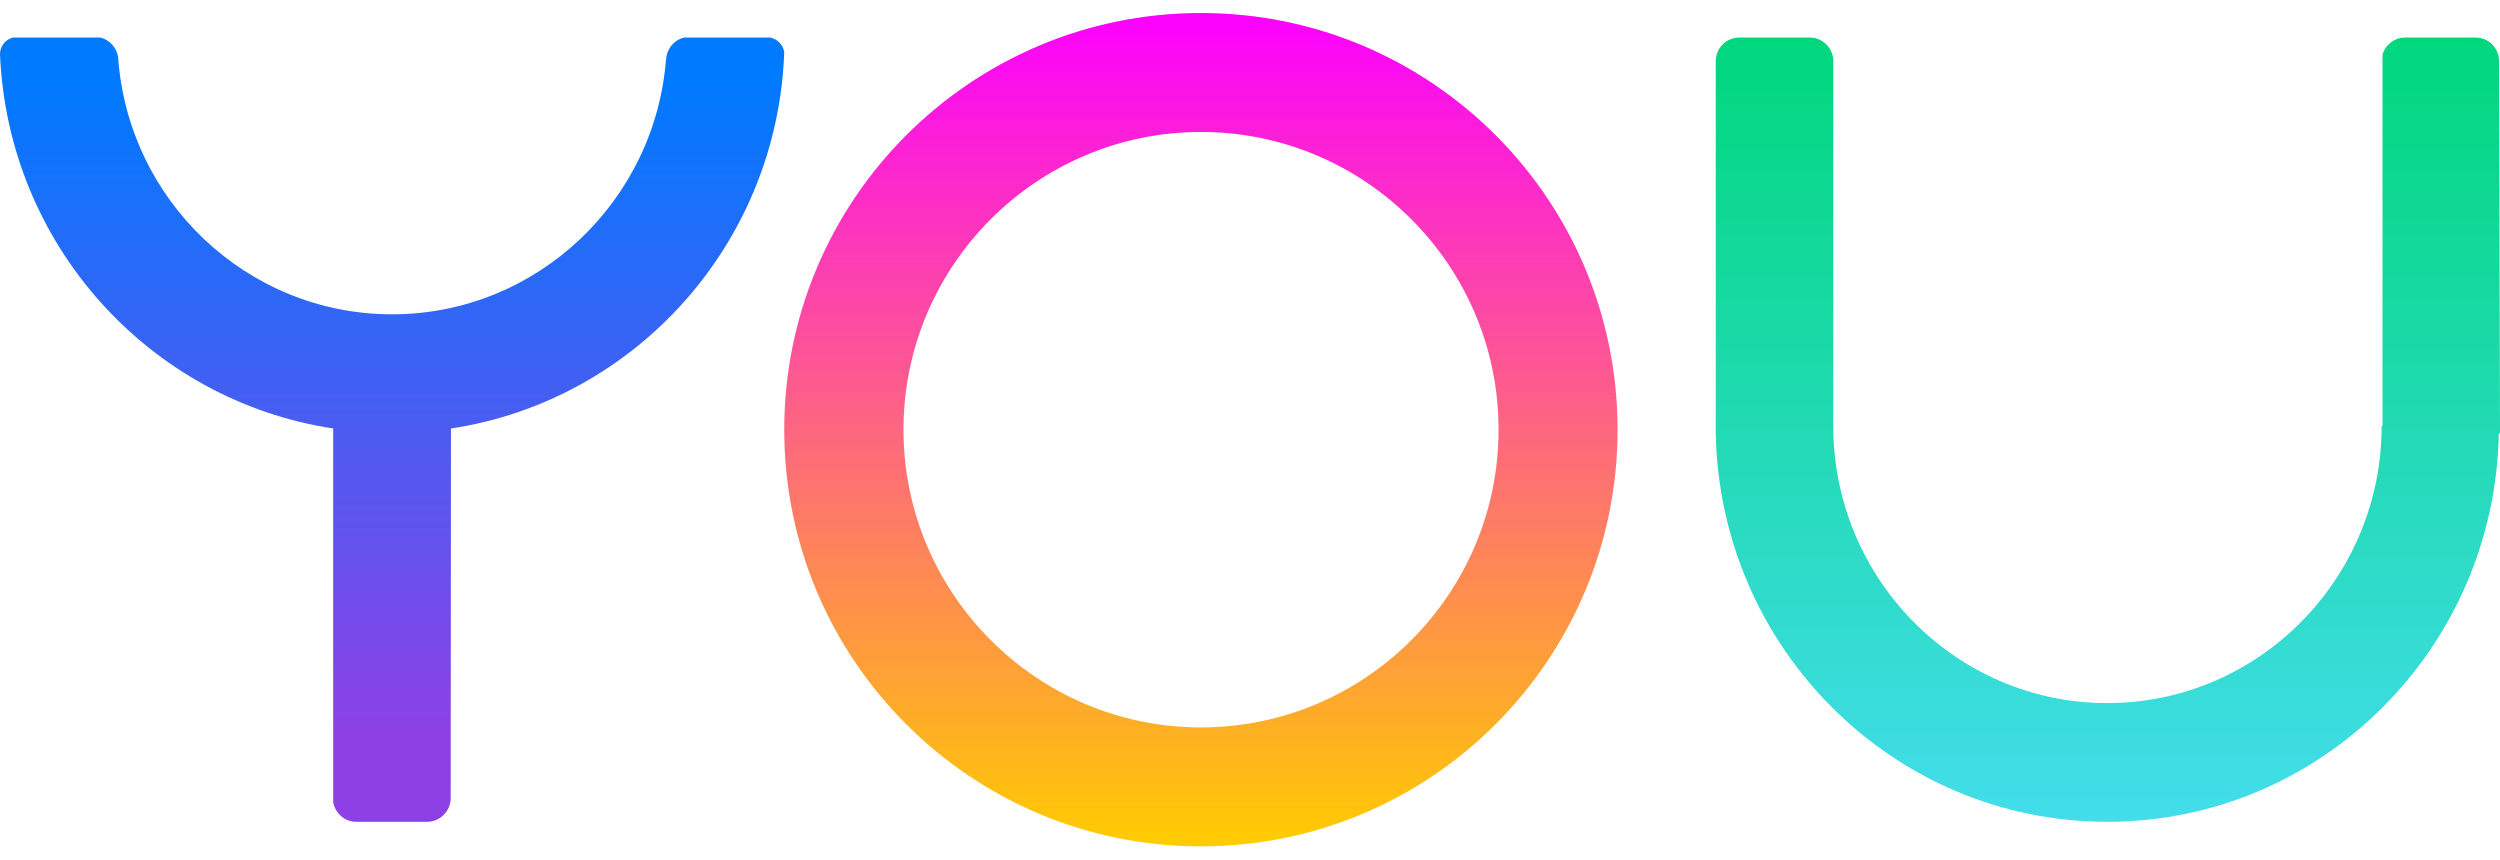
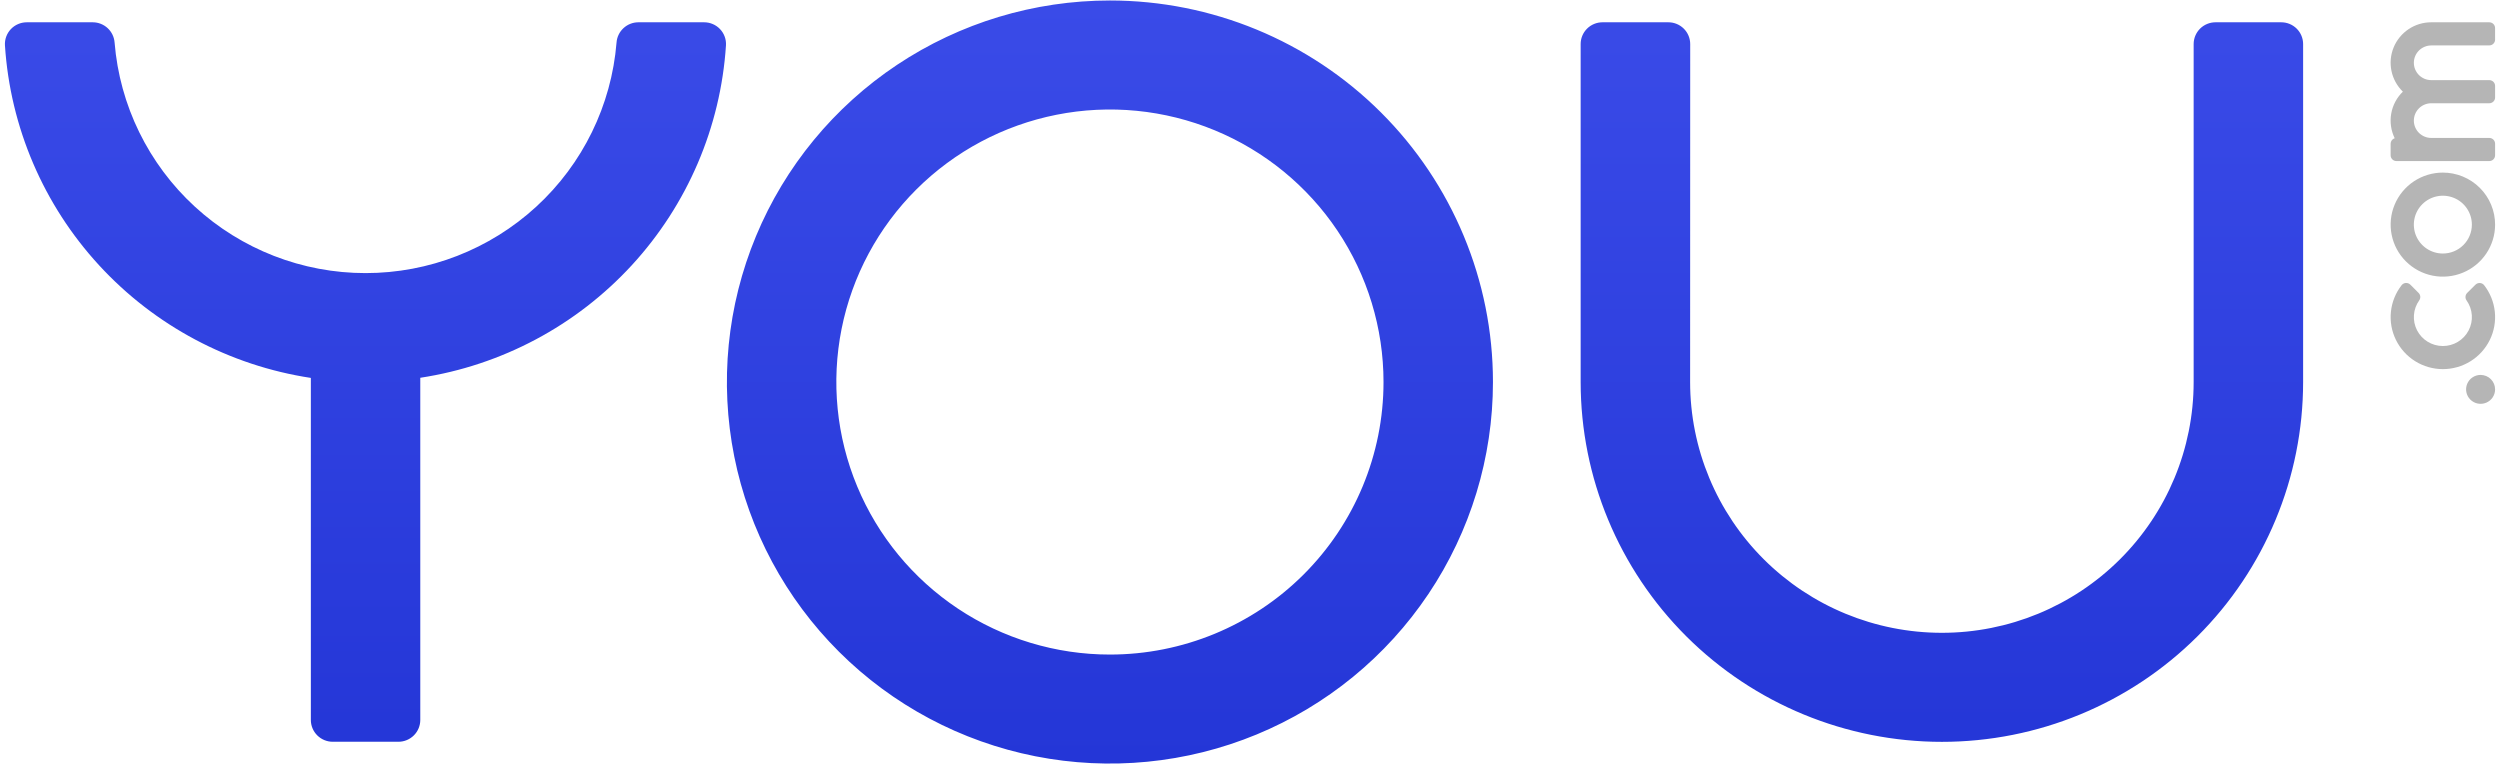
- <svg xmlns="http://www.w3.org/2000/svg" width="32px" height="11px" viewBox="0 0 33 11" version="1.1">
+ <svg xmlns="http://www.w3.org/2000/svg" width="36" height="11" viewBox="0 0 314 96" fill="none">
+   <path fill-rule="evenodd" clip-rule="evenodd" d="M139.397 0.062C129.876 0.062 120.569 2.874 112.653 8.143C104.738 13.412 98.568 20.9 94.924 29.662C91.281 38.423 90.328 48.064 92.185 57.365C94.043 66.666 98.627 75.21 105.359 81.916C112.091 88.622 120.668 93.188 130.006 95.038C139.343 96.888 149.022 95.939 157.818 92.31C166.613 88.681 174.131 82.535 179.42 74.65C184.71 66.765 187.533 57.494 187.533 48.011C187.533 35.294 182.461 23.098 173.434 14.106C164.407 5.114 152.163 0.062 139.397 0.062ZM139.397 82.26C132.596 82.26 125.949 80.251 120.294 76.488C114.64 72.725 110.233 67.376 107.631 61.118C105.028 54.859 104.348 47.973 105.674 41.329C107.001 34.686 110.276 28.583 115.084 23.793C119.893 19.003 126.019 15.742 132.689 14.42C139.358 13.098 146.272 13.777 152.554 16.369C158.837 18.961 164.207 23.351 167.985 28.983C171.763 34.615 173.78 41.237 173.78 48.011C173.78 57.094 170.157 65.806 163.709 72.229C157.261 78.652 148.516 82.26 139.397 82.26ZM38.974 90.479C38.974 91.206 39.264 91.903 39.78 92.416C40.295 92.93 40.995 93.219 41.725 93.219H49.977C50.706 93.219 51.406 92.93 51.922 92.416C52.437 91.903 52.727 91.206 52.727 90.479V47.477C62.951 45.913 72.332 40.919 79.319 33.321C86.305 25.722 90.477 15.976 91.144 5.694C91.166 5.321 91.111 4.949 90.982 4.598C90.854 4.248 90.655 3.928 90.397 3.657C90.14 3.386 89.83 3.171 89.486 3.024C89.142 2.876 88.772 2.801 88.398 2.801H80.13C79.437 2.804 78.769 3.067 78.262 3.539C77.754 4.01 77.443 4.654 77.391 5.343C76.75 13.237 73.149 20.601 67.305 25.971C61.46 31.34 53.801 34.321 45.851 34.321C37.9 34.321 30.241 31.34 24.396 25.971C18.552 20.601 14.951 13.237 14.31 5.343C14.258 4.654 13.947 4.01 13.44 3.539C12.932 3.067 12.264 2.804 11.571 2.801H3.277C2.902 2.801 2.532 2.876 2.188 3.024C1.844 3.171 1.534 3.386 1.277 3.657C1.02 3.928 0.821 4.248 0.692 4.598C0.564 4.949 0.509 5.321 0.53 5.694C1.195 15.982 5.37 25.735 12.362 33.337C19.354 40.939 28.743 45.934 38.974 47.493V90.479ZM221.578 70.296C215.644 64.385 212.311 56.369 212.311 48.01L212.322 5.541C212.323 5.182 212.252 4.825 212.114 4.493C211.977 4.161 211.774 3.859 211.519 3.604C211.264 3.35 210.961 3.148 210.628 3.01C210.294 2.872 209.937 2.801 209.576 2.801H201.297C200.936 2.801 200.579 2.872 200.245 3.01C199.912 3.148 199.609 3.35 199.355 3.604C199.1 3.859 198.898 4.161 198.76 4.493C198.623 4.826 198.553 5.182 198.554 5.541V48.01C198.554 60.003 203.337 71.505 211.85 79.986C220.364 88.466 231.911 93.23 243.951 93.23C255.991 93.23 267.538 88.466 276.052 79.986C284.565 71.505 289.348 60.003 289.348 48.01V5.541C289.349 5.182 289.278 4.825 289.14 4.493C289.002 4.161 288.8 3.859 288.545 3.604C288.29 3.35 287.987 3.148 287.653 3.01C287.32 2.872 286.962 2.801 286.601 2.801H278.338C277.977 2.801 277.619 2.872 277.286 3.01C276.952 3.148 276.649 3.35 276.394 3.604C276.139 3.859 275.937 4.161 275.799 4.493C275.661 4.825 275.591 5.182 275.591 5.541V48.01C275.591 56.369 272.258 64.385 266.324 70.296C260.39 76.207 252.342 79.527 243.951 79.527C235.56 79.527 227.512 76.207 221.578 70.296Z" fill="url(#paint0_linear_1197_20401)" />
+   <path d="M306.909 21.69C305.611 21.691 304.342 22.074 303.263 22.793C302.184 23.512 301.343 24.533 300.846 25.728C300.35 26.923 300.22 28.237 300.474 29.506C300.727 30.774 301.352 31.939 302.271 32.853C303.189 33.767 304.358 34.389 305.631 34.642C306.905 34.894 308.224 34.764 309.424 34.269C310.623 33.774 311.648 32.936 312.369 31.861C313.09 30.786 313.475 29.522 313.475 28.229C313.475 27.37 313.306 26.519 312.976 25.726C312.646 24.933 312.162 24.212 311.552 23.605C310.942 22.997 310.218 22.516 309.422 22.187C308.625 21.859 307.771 21.69 306.909 21.69ZM306.909 31.861C306.188 31.861 305.483 31.648 304.883 31.249C304.284 30.85 303.816 30.282 303.54 29.619C303.264 28.955 303.192 28.225 303.333 27.52C303.473 26.815 303.821 26.168 304.331 25.66C304.841 25.152 305.49 24.806 306.198 24.666C306.905 24.526 307.638 24.598 308.305 24.873C308.971 25.148 309.541 25.613 309.941 26.21C310.342 26.808 310.556 27.51 310.556 28.229C310.556 29.192 310.172 30.116 309.488 30.797C308.804 31.478 307.876 31.861 306.909 31.861ZM311.652 47.117C311.291 47.117 310.939 47.224 310.639 47.424C310.339 47.623 310.105 47.907 309.967 48.239C309.829 48.571 309.793 48.936 309.864 49.288C309.934 49.64 310.108 49.964 310.363 50.218C310.618 50.472 310.943 50.645 311.296 50.715C311.65 50.785 312.017 50.749 312.35 50.612C312.683 50.474 312.968 50.242 313.168 49.943C313.368 49.644 313.475 49.293 313.475 48.934C313.475 48.453 313.284 47.991 312.943 47.651C312.602 47.31 312.139 47.119 311.656 47.117H311.652ZM311.006 35.776L309.962 36.817C309.84 36.941 309.766 37.104 309.754 37.277C309.741 37.45 309.791 37.622 309.893 37.762C310.279 38.307 310.506 38.947 310.55 39.612C310.595 40.277 310.454 40.941 310.145 41.532C309.836 42.123 309.369 42.618 308.796 42.962C308.224 43.307 307.567 43.488 306.898 43.485C306.229 43.483 305.573 43.297 305.003 42.948C304.433 42.599 303.97 42.101 303.665 41.508C303.361 40.915 303.225 40.249 303.275 39.585C303.324 38.92 303.556 38.282 303.945 37.74C304.043 37.599 304.088 37.428 304.072 37.257C304.055 37.087 303.979 36.927 303.856 36.807L302.819 35.772C302.746 35.7 302.659 35.644 302.563 35.607C302.467 35.571 302.365 35.555 302.262 35.56C302.16 35.566 302.06 35.593 301.969 35.64C301.877 35.687 301.797 35.753 301.733 35.833C300.978 36.799 300.51 37.956 300.383 39.174C300.255 40.392 300.474 41.621 301.014 42.721C301.553 43.821 302.392 44.748 303.435 45.397C304.478 46.045 305.682 46.389 306.911 46.389C308.141 46.389 309.345 46.045 310.388 45.397C311.43 44.748 312.269 43.821 312.809 42.721C313.349 41.621 313.567 40.392 313.44 39.174C313.313 37.956 312.845 36.799 312.09 35.833C312.025 35.754 311.945 35.689 311.855 35.643C311.764 35.597 311.664 35.57 311.562 35.565C311.461 35.559 311.359 35.576 311.264 35.612C311.168 35.648 311.082 35.704 311.01 35.776H311.006ZM305.451 5.707H312.744C312.937 5.707 313.123 5.631 313.26 5.494C313.396 5.358 313.473 5.173 313.473 4.981V3.528C313.473 3.335 313.396 3.15 313.26 3.014C313.123 2.878 312.937 2.801 312.744 2.801H305.451C304.436 2.8 303.444 3.101 302.602 3.664C301.76 4.228 301.105 5.029 300.722 5.965C300.339 6.9 300.245 7.929 300.452 8.918C300.659 9.908 301.157 10.813 301.883 11.519C301.116 12.264 300.604 13.229 300.42 14.28C300.236 15.331 300.388 16.412 300.856 17.372C300.708 17.418 300.579 17.509 300.487 17.633C300.395 17.758 300.346 17.907 300.345 18.062V19.515C300.345 19.707 300.422 19.892 300.559 20.028C300.696 20.165 300.881 20.241 301.075 20.241H312.746C312.939 20.241 313.125 20.165 313.262 20.028C313.399 19.892 313.475 19.707 313.475 19.515V18.062C313.475 17.869 313.399 17.684 313.262 17.548C313.125 17.412 312.939 17.335 312.746 17.335H305.453C304.872 17.335 304.316 17.106 303.905 16.697C303.495 16.288 303.265 15.734 303.265 15.156C303.265 14.578 303.495 14.023 303.905 13.615C304.316 13.206 304.872 12.976 305.453 12.976H312.746C312.939 12.976 313.125 12.9 313.262 12.764C313.399 12.627 313.475 12.442 313.475 12.25V10.797C313.475 10.604 313.399 10.419 313.262 10.283C313.125 10.147 312.939 10.07 312.746 10.07H305.453C304.872 10.07 304.316 9.841 303.905 9.432C303.495 9.023 303.265 8.469 303.265 7.891C303.265 7.313 303.495 6.758 303.905 6.35C304.316 5.941 304.872 5.711 305.453 5.711L305.451 5.707Z" fill="#B5B5B5" />
  <defs>
-     <linearGradient id="linear0" gradientUnits="userSpaceOnUse" x1="207.53" y1="0" x2="207.53" y2="144" gradientTransform="matrix(0.0763889,0,0,0.0763889,0,0)">
-       <stop offset="0" style="stop-color:rgb(98.431%,0%,100%);stop-opacity:1;" />
-       <stop offset="1" style="stop-color:rgb(100%,80%,0%);stop-opacity:1;" />
-     </linearGradient>
-     <linearGradient id="linear1" gradientUnits="userSpaceOnUse" x1="364.234" y1="4.235" x2="364.234" y2="139.765" gradientTransform="matrix(0.0763889,0,0,0.0763889,0,0)">
-       <stop offset="0" style="stop-color:rgb(0%,84.314%,48.627%);stop-opacity:1;" />
-       <stop offset="1" style="stop-color:rgb(26.275%,86.667%,92.157%);stop-opacity:1;" />
-     </linearGradient>
-     <linearGradient id="linear2" gradientUnits="userSpaceOnUse" x1="67.765" y1="4.235" x2="67.765" y2="139.765" gradientTransform="matrix(0.0763889,0,0,0.0763889,0,0)">
-       <stop offset="0.062" style="stop-color:rgb(0%,47.843%,100%);stop-opacity:1;" />
-       <stop offset="0.885" style="stop-color:rgb(55.294%,25.49%,89.804%);stop-opacity:1;" />
+     <linearGradient id="paint0_linear_1197_20401" x1="144.937" y1="0.062" x2="144.937" y2="95.96" gradientUnits="userSpaceOnUse">
+       <stop stop-color="#3A4BE8" />
+       <stop offset="1" stop-color="#2436D7" />
    </linearGradient>
  </defs>
-   <g id="surface1">
-     <path style=" stroke:none;fill-rule:nonzero;fill:url(#linear0);" d="M 15.852 1.57 C 18.02 1.57 19.781 3.332 19.781 5.5 C 19.781 7.668 18.02 9.43 15.852 9.43 C 13.688 9.43 11.926 7.668 11.926 5.5 C 11.926 3.332 13.688 1.57 15.852 1.57 Z M 15.852 0 C 12.816 0 10.352 2.465 10.352 5.5 C 10.352 8.539 12.816 11 15.852 11 C 18.891 11 21.352 8.535 21.352 5.5 C 21.352 2.465 18.891 0 15.852 0 Z M 15.852 0 " />
-     <path style=" stroke:none;fill-rule:nonzero;fill:url(#linear1);" d="M 32.988 0.637 C 32.988 0.465 32.852 0.324 32.68 0.324 L 31.746 0.324 C 31.605 0.324 31.484 0.422 31.449 0.551 L 31.449 5.449 L 31.438 5.449 C 31.438 7.469 29.812 9.109 27.816 9.109 C 25.82 9.109 24.199 7.469 24.199 5.449 L 24.199 0.609 C 24.184 0.449 24.051 0.324 23.891 0.324 L 22.957 0.324 C 22.785 0.324 22.648 0.465 22.648 0.637 L 22.648 5.551 C 22.703 8.391 24.996 10.676 27.816 10.676 C 30.637 10.676 32.93 8.391 32.984 5.551 L 33 5.551 " />
-     <path style=" stroke:none;fill-rule:nonzero;fill:url(#linear2);" d="M 5.953 5.484 C 8.383 5.117 10.262 3.047 10.352 0.516 C 10.336 0.418 10.262 0.344 10.168 0.324 L 9.031 0.324 C 8.895 0.355 8.793 0.48 8.793 0.629 L 8.793 0.586 C 8.66 2.477 7.086 3.977 5.176 3.977 C 3.262 3.977 1.691 2.477 1.559 0.582 C 1.539 0.453 1.445 0.352 1.324 0.324 L 0.168 0.324 C 0.07 0.352 0 0.438 0 0.543 C 0.105 3.062 1.977 5.117 4.398 5.484 L 4.398 10.418 C 4.426 10.566 4.551 10.676 4.703 10.676 L 5.637 10.676 C 5.809 10.676 5.949 10.535 5.949 10.363 " />
-   </g>
</svg>
